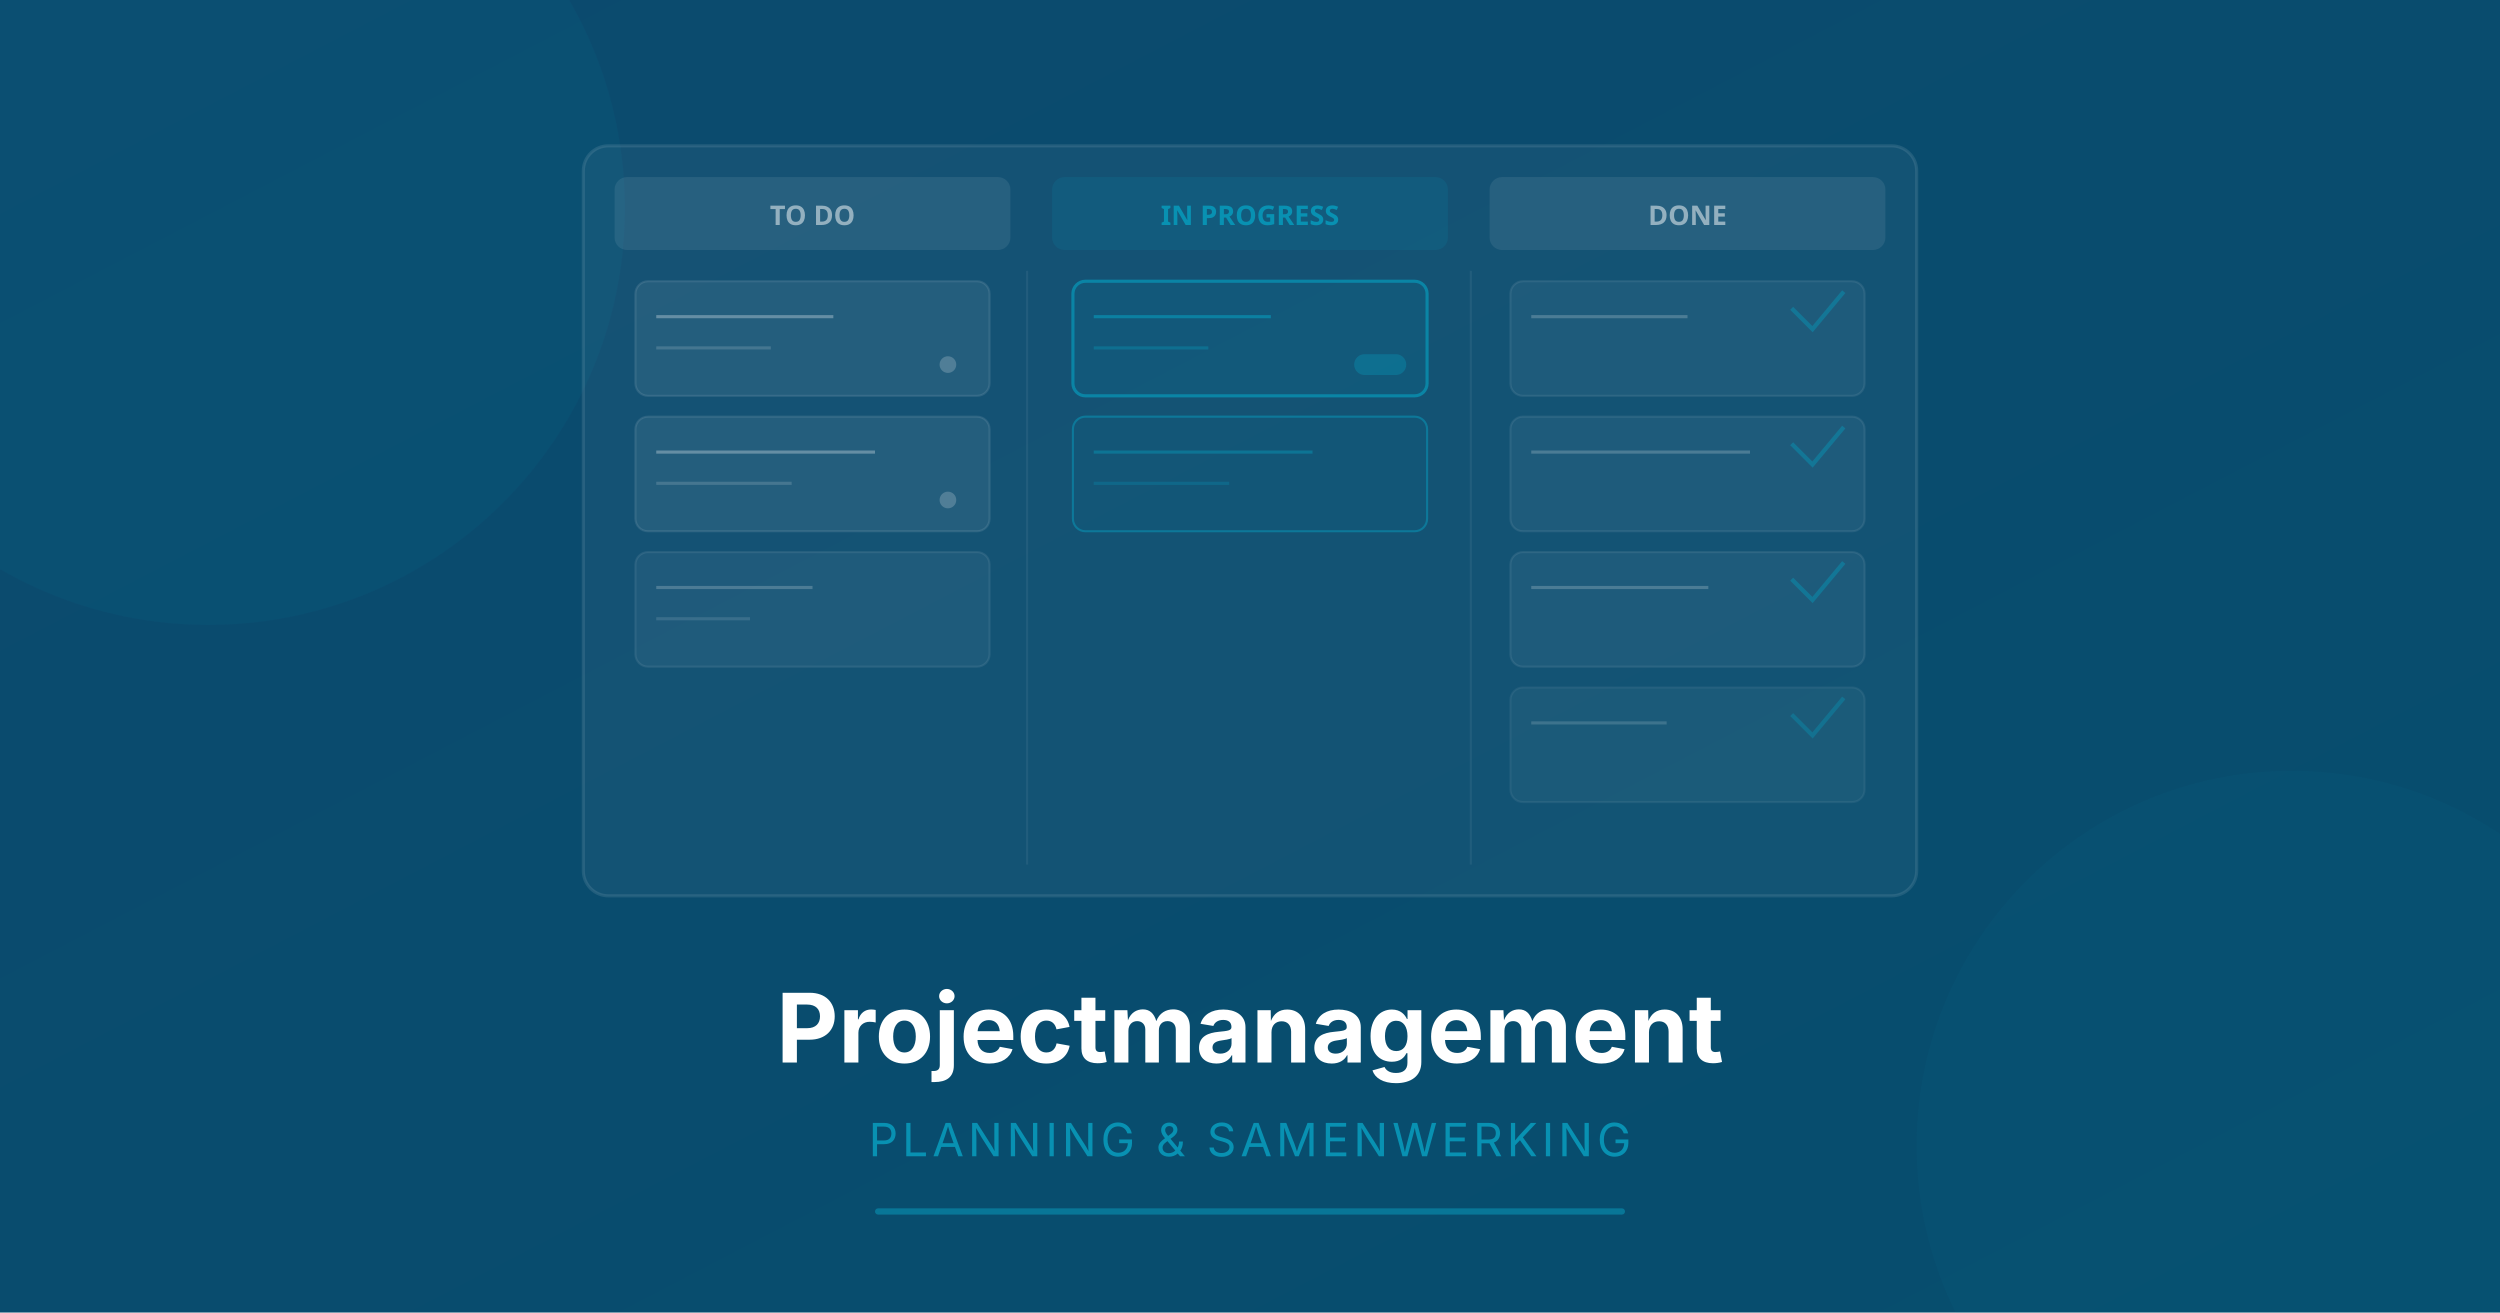
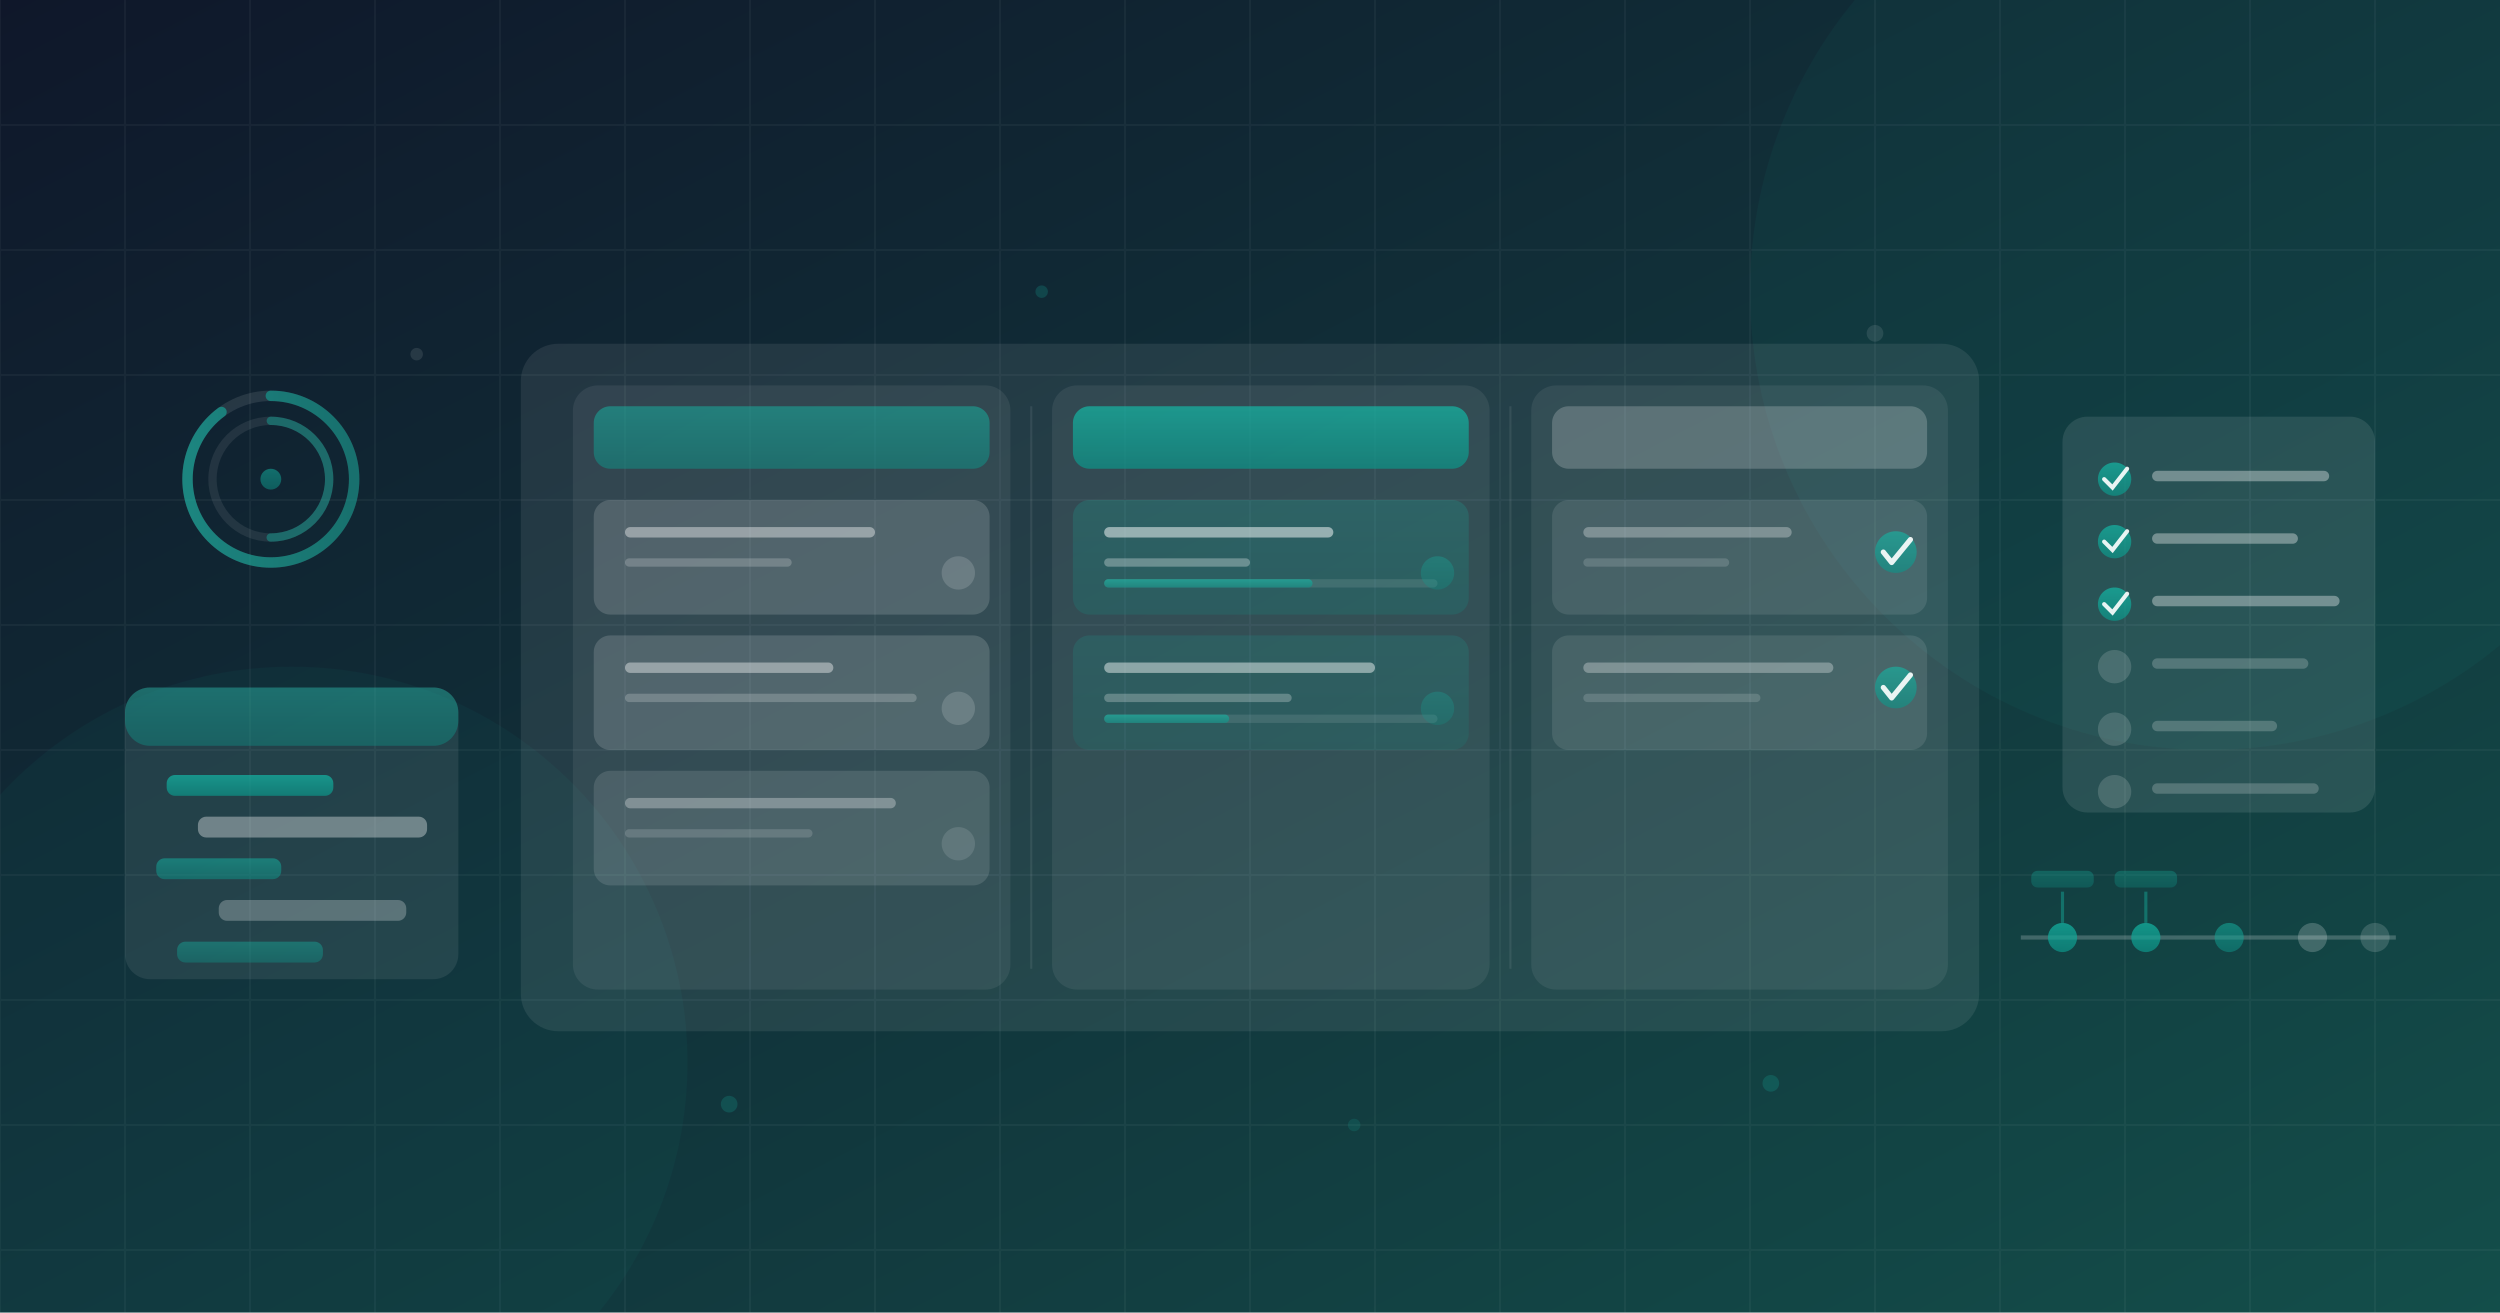
<svg xmlns="http://www.w3.org/2000/svg" viewBox="0 0 1200 630">
  <defs>
    <linearGradient id="bg" x1="0%" y1="0%" x2="100%" y2="100%">
-       <stop offset="0%" style="stop-color:#0c4a6e;stop-opacity:1" />
-       <stop offset="100%" style="stop-color:#064e6e;stop-opacity:1" />
+       <stop offset="0%" style="stop-color:#0f172a" />
+       <stop offset="100%" style="stop-color:#134e4a" />
+     </linearGradient>
+     <linearGradient id="tealGrad" x1="0%" y1="0%" x2="0%" y2="100%">
+       <stop offset="0%" style="stop-color:#14b8a6" />
+       <stop offset="100%" style="stop-color:#0d9488" />
    </linearGradient>
  </defs>
  <rect width="1200" height="630" fill="url(#bg)" />
-   <circle cx="100" cy="100" r="200" fill="#0891b2" opacity="0.06" />
-   <circle cx="1100" cy="550" r="180" fill="#0891b2" opacity="0.05" />
-   <g transform="translate(280, 70)">
-     <rect x="0" y="0" width="640" height="360" rx="12" fill="rgba(255,255,255,0.04)" stroke="rgba(255,255,255,0.1)" stroke-width="1.5" />
-     <rect x="15" y="15" width="190" height="35" rx="6" fill="rgba(255,255,255,0.08)" />
-     <text x="110" y="38" font-family="system-ui, sans-serif" font-size="13" fill="rgba(255,255,255,0.5)" text-anchor="middle" font-weight="600">TO DO</text>
-     <rect x="225" y="15" width="190" height="35" rx="6" fill="rgba(8,145,178,0.15)" />
-     <text x="320" y="38" font-family="system-ui, sans-serif" font-size="13" fill="#0891b2" text-anchor="middle" font-weight="600">IN PROGRESS</text>
-     <rect x="435" y="15" width="190" height="35" rx="6" fill="rgba(255,255,255,0.08)" />
-     <text x="530" y="38" font-family="system-ui, sans-serif" font-size="13" fill="rgba(255,255,255,0.5)" text-anchor="middle" font-weight="600">DONE</text>
-     <line x1="213" y1="60" x2="213" y2="345" stroke="rgba(255,255,255,0.06)" stroke-width="1" />
-     <line x1="426" y1="60" x2="426" y2="345" stroke="rgba(255,255,255,0.06)" stroke-width="1" />
-     <rect x="25" y="65" width="170" height="55" rx="6" fill="rgba(255,255,255,0.07)" stroke="rgba(255,255,255,0.1)" stroke-width="1" />
-     <line x1="35" y1="82" x2="120" y2="82" stroke="rgba(255,255,255,0.3)" stroke-width="1.5" />
-     <line x1="35" y1="97" x2="90" y2="97" stroke="rgba(255,255,255,0.15)" stroke-width="1.5" />
-     <circle cx="175" cy="105" r="4" fill="rgba(255,255,255,0.2)" />
-     <rect x="25" y="130" width="170" height="55" rx="6" fill="rgba(255,255,255,0.07)" stroke="rgba(255,255,255,0.1)" stroke-width="1" />
-     <line x1="35" y1="147" x2="140" y2="147" stroke="rgba(255,255,255,0.3)" stroke-width="1.5" />
-     <line x1="35" y1="162" x2="100" y2="162" stroke="rgba(255,255,255,0.15)" stroke-width="1.5" />
-     <circle cx="175" cy="170" r="4" fill="rgba(255,255,255,0.2)" />
-     <rect x="25" y="195" width="170" height="55" rx="6" fill="rgba(255,255,255,0.05)" stroke="rgba(255,255,255,0.08)" stroke-width="1" />
-     <line x1="35" y1="212" x2="110" y2="212" stroke="rgba(255,255,255,0.2)" stroke-width="1.5" />
-     <line x1="35" y1="227" x2="80" y2="227" stroke="rgba(255,255,255,0.12)" stroke-width="1.5" />
-     <rect x="235" y="65" width="170" height="55" rx="6" fill="rgba(8,145,178,0.12)" stroke="#0891b2" stroke-width="1.5" opacity="0.8" />
-     <line x1="245" y1="82" x2="330" y2="82" stroke="#0891b2" stroke-width="1.5" opacity="0.7" />
-     <line x1="245" y1="97" x2="300" y2="97" stroke="#0891b2" stroke-width="1.5" opacity="0.4" />
-     <rect x="370" y="100" width="25" height="10" rx="5" fill="#0891b2" opacity="0.4" />
-     <rect x="235" y="130" width="170" height="55" rx="6" fill="rgba(8,145,178,0.08)" stroke="#0891b2" stroke-width="1" opacity="0.6" />
-     <line x1="245" y1="147" x2="350" y2="147" stroke="#0891b2" stroke-width="1.5" opacity="0.5" />
-     <line x1="245" y1="162" x2="310" y2="162" stroke="#0891b2" stroke-width="1.5" opacity="0.3" />
-     <rect x="445" y="65" width="170" height="55" rx="6" fill="rgba(255,255,255,0.05)" stroke="rgba(255,255,255,0.08)" stroke-width="1" />
-     <line x1="455" y1="82" x2="530" y2="82" stroke="rgba(255,255,255,0.2)" stroke-width="1.5" />
-     <polyline points="580,78 590,88 605,70" fill="none" stroke="#0891b2" stroke-width="2" opacity="0.5" />
-     <rect x="445" y="130" width="170" height="55" rx="6" fill="rgba(255,255,255,0.05)" stroke="rgba(255,255,255,0.08)" stroke-width="1" />
-     <line x1="455" y1="147" x2="560" y2="147" stroke="rgba(255,255,255,0.2)" stroke-width="1.5" />
-     <polyline points="580,143 590,153 605,135" fill="none" stroke="#0891b2" stroke-width="2" opacity="0.5" />
-     <rect x="445" y="195" width="170" height="55" rx="6" fill="rgba(255,255,255,0.05)" stroke="rgba(255,255,255,0.08)" stroke-width="1" />
-     <line x1="455" y1="212" x2="540" y2="212" stroke="rgba(255,255,255,0.2)" stroke-width="1.5" />
-     <polyline points="580,208 590,218 605,200" fill="none" stroke="#0891b2" stroke-width="2" opacity="0.5" />
-     <rect x="445" y="260" width="170" height="55" rx="6" fill="rgba(255,255,255,0.04)" stroke="rgba(255,255,255,0.06)" stroke-width="1" />
-     <line x1="455" y1="277" x2="520" y2="277" stroke="rgba(255,255,255,0.15)" stroke-width="1.5" />
-     <polyline points="580,273 590,283 605,265" fill="none" stroke="#0891b2" stroke-width="2" opacity="0.4" />
+   <g opacity="0.04" stroke="#ffffff" stroke-width="1">
+     <line x1="0" y1="0" x2="0" y2="630" />
+     <line x1="60" y1="0" x2="60" y2="630" />
+     <line x1="120" y1="0" x2="120" y2="630" />
+     <line x1="180" y1="0" x2="180" y2="630" />
+     <line x1="240" y1="0" x2="240" y2="630" />
+     <line x1="300" y1="0" x2="300" y2="630" />
+     <line x1="360" y1="0" x2="360" y2="630" />
+     <line x1="420" y1="0" x2="420" y2="630" />
+     <line x1="480" y1="0" x2="480" y2="630" />
+     <line x1="540" y1="0" x2="540" y2="630" />
+     <line x1="600" y1="0" x2="600" y2="630" />
+     <line x1="660" y1="0" x2="660" y2="630" />
+     <line x1="720" y1="0" x2="720" y2="630" />
+     <line x1="780" y1="0" x2="780" y2="630" />
+     <line x1="840" y1="0" x2="840" y2="630" />
+     <line x1="900" y1="0" x2="900" y2="630" />
+     <line x1="960" y1="0" x2="960" y2="630" />
+     <line x1="1020" y1="0" x2="1020" y2="630" />
+     <line x1="1080" y1="0" x2="1080" y2="630" />
+     <line x1="1140" y1="0" x2="1140" y2="630" />
+     <line x1="0" y1="60" x2="1200" y2="60" />
+     <line x1="0" y1="120" x2="1200" y2="120" />
+     <line x1="0" y1="180" x2="1200" y2="180" />
+     <line x1="0" y1="240" x2="1200" y2="240" />
+     <line x1="0" y1="300" x2="1200" y2="300" />
+     <line x1="0" y1="360" x2="1200" y2="360" />
+     <line x1="0" y1="420" x2="1200" y2="420" />
+     <line x1="0" y1="480" x2="1200" y2="480" />
+     <line x1="0" y1="540" x2="1200" y2="540" />
+     <line x1="0" y1="600" x2="1200" y2="600" />
  </g>
-   <text x="600" y="510" font-family="system-ui, -apple-system, Segoe UI, sans-serif" font-size="46" font-weight="700" fill="#ffffff" text-anchor="middle">Projectmanagement</text>
-   <text x="600" y="555" font-family="system-ui, -apple-system, Segoe UI, sans-serif" font-size="22" fill="#0891b2" text-anchor="middle" letter-spacing="2">PLANNING &amp; SAMENWERKING</text>
-   <rect x="420" y="580" width="360" height="3" rx="1.5" fill="#0891b2" opacity="0.6" />
+   <circle cx="140" cy="510" r="190" fill="#0d9488" opacity="0.06" />
+   <circle cx="1060" cy="140" r="220" fill="#14b8a6" opacity="0.05" />
+   <rect x="250" y="165" width="700" height="330" rx="18" fill="#ffffff" opacity="0.08" />
+   <rect x="275" y="185" width="210" height="290" rx="12" fill="#ffffff" opacity="0.07" />
+   <rect x="285" y="195" width="190" height="30" rx="8" fill="url(#tealGrad)" opacity="0.5" />
+   <rect x="285" y="240" width="190" height="55" rx="8" fill="#ffffff" opacity="0.15" />
+   <rect x="300" y="253" width="120" height="5" rx="2.5" fill="#ffffff" opacity="0.4" />
+   <rect x="300" y="268" width="80" height="4" rx="2" fill="#ffffff" opacity="0.2" />
+   <circle cx="460" cy="275" r="8" fill="#ffffff" opacity="0.15" />
+   <rect x="285" y="305" width="190" height="55" rx="8" fill="#ffffff" opacity="0.15" />
+   <rect x="300" y="318" width="100" height="5" rx="2.5" fill="#ffffff" opacity="0.4" />
+   <rect x="300" y="333" width="140" height="4" rx="2" fill="#ffffff" opacity="0.2" />
+   <circle cx="460" cy="340" r="8" fill="#ffffff" opacity="0.15" />
+   <rect x="285" y="370" width="190" height="55" rx="8" fill="#ffffff" opacity="0.12" />
+   <rect x="300" y="383" width="130" height="5" rx="2.5" fill="#ffffff" opacity="0.3" />
+   <rect x="300" y="398" width="90" height="4" rx="2" fill="#ffffff" opacity="0.15" />
+   <circle cx="460" cy="405" r="8" fill="#ffffff" opacity="0.12" />
+   <line x1="495" y1="195" x2="495" y2="465" stroke="#ffffff" stroke-width="1" opacity="0.08" />
+   <rect x="505" y="185" width="210" height="290" rx="12" fill="#ffffff" opacity="0.07" />
+   <rect x="515" y="195" width="190" height="30" rx="8" fill="url(#tealGrad)" opacity="0.7" />
+   <rect x="515" y="240" width="190" height="55" rx="8" fill="url(#tealGrad)" opacity="0.2" />
+   <rect x="530" y="253" width="110" height="5" rx="2.5" fill="#ffffff" opacity="0.5" />
+   <rect x="530" y="268" width="70" height="4" rx="2" fill="#ffffff" opacity="0.3" />
+   <rect x="530" y="278" width="160" height="4" rx="2" fill="#ffffff" opacity="0.1" />
+   <rect x="530" y="278" width="100" height="4" rx="2" fill="url(#tealGrad)" opacity="0.6" />
+   <circle cx="690" cy="275" r="8" fill="url(#tealGrad)" opacity="0.3" />
+   <rect x="515" y="305" width="190" height="55" rx="8" fill="url(#tealGrad)" opacity="0.15" />
+   <rect x="530" y="318" width="130" height="5" rx="2.5" fill="#ffffff" opacity="0.45" />
+   <rect x="530" y="333" width="90" height="4" rx="2" fill="#ffffff" opacity="0.25" />
+   <rect x="530" y="343" width="160" height="4" rx="2" fill="#ffffff" opacity="0.1" />
+   <rect x="530" y="343" width="60" height="4" rx="2" fill="url(#tealGrad)" opacity="0.6" />
+   <circle cx="690" cy="340" r="8" fill="url(#tealGrad)" opacity="0.25" />
+   <line x1="725" y1="195" x2="725" y2="465" stroke="#ffffff" stroke-width="1" opacity="0.08" />
+   <rect x="735" y="185" width="200" height="290" rx="12" fill="#ffffff" opacity="0.07" />
+   <rect x="745" y="195" width="180" height="30" rx="8" fill="#ffffff" opacity="0.2" />
+   <rect x="745" y="240" width="180" height="55" rx="8" fill="#ffffff" opacity="0.1" />
+   <rect x="760" y="253" width="100" height="5" rx="2.5" fill="#ffffff" opacity="0.3" />
+   <rect x="760" y="268" width="70" height="4" rx="2" fill="#ffffff" opacity="0.15" />
+   <circle cx="910" cy="265" r="10" fill="url(#tealGrad)" opacity="0.6" />
+   <polyline points="904,265 908,270 917,259" fill="none" stroke="#ffffff" stroke-width="2.5" stroke-linecap="round" stroke-linejoin="round" opacity="0.9" />
+   <rect x="745" y="305" width="180" height="55" rx="8" fill="#ffffff" opacity="0.1" />
+   <rect x="760" y="318" width="120" height="5" rx="2.5" fill="#ffffff" opacity="0.3" />
+   <rect x="760" y="333" width="85" height="4" rx="2" fill="#ffffff" opacity="0.15" />
+   <circle cx="910" cy="330" r="10" fill="url(#tealGrad)" opacity="0.6" />
+   <polyline points="904,330 908,335 917,324" fill="none" stroke="#ffffff" stroke-width="2.5" stroke-linecap="round" stroke-linejoin="round" opacity="0.9" />
+   <rect x="60" y="330" width="160" height="140" rx="12" fill="#ffffff" opacity="0.08" />
+   <rect x="60" y="330" width="160" height="28" rx="12" fill="url(#tealGrad)" opacity="0.4" />
+   <rect x="80" y="372" width="80" height="10" rx="4" fill="url(#tealGrad)" opacity="0.7" />
+   <rect x="95" y="392" width="110" height="10" rx="4" fill="#ffffff" opacity="0.35" />
+   <rect x="75" y="412" width="60" height="10" rx="4" fill="url(#tealGrad)" opacity="0.5" />
+   <rect x="105" y="432" width="90" height="10" rx="4" fill="#ffffff" opacity="0.25" />
+   <rect x="85" y="452" width="70" height="10" rx="4" fill="url(#tealGrad)" opacity="0.4" />
+   <circle cx="130" cy="230" r="40" fill="none" stroke="#ffffff" stroke-width="5" opacity="0.1" />
+   <circle cx="130" cy="230" r="40" fill="none" stroke="url(#tealGrad)" stroke-width="5" opacity="0.6" stroke-dasharray="226 251" stroke-dashoffset="0" stroke-linecap="round" transform="rotate(-90, 130, 230)" />
+   <circle cx="130" cy="230" r="5" fill="url(#tealGrad)" opacity="0.5" />
+   <circle cx="130" cy="230" r="28" fill="none" stroke="#ffffff" stroke-width="4" opacity="0.08" />
+   <circle cx="130" cy="230" r="28" fill="none" stroke="#14b8a6" stroke-width="4" opacity="0.4" stroke-dasharray="88 176" stroke-dashoffset="0" stroke-linecap="round" transform="rotate(-90, 130, 230)" />
+   <rect x="990" y="200" width="150" height="190" rx="12" fill="#ffffff" opacity="0.1" />
+   <circle cx="1015" cy="230" r="8" fill="url(#tealGrad)" opacity="0.7" />
+   <polyline points="1010,230 1014,234 1021,225" fill="none" stroke="#ffffff" stroke-width="2" stroke-linecap="round" opacity="0.9" />
+   <rect x="1033" y="226" width="85" height="5" rx="2.5" fill="#ffffff" opacity="0.35" />
+   <circle cx="1015" cy="260" r="8" fill="url(#tealGrad)" opacity="0.7" />
+   <polyline points="1010,260 1014,264 1021,255" fill="none" stroke="#ffffff" stroke-width="2" stroke-linecap="round" opacity="0.9" />
+   <rect x="1033" y="256" width="70" height="5" rx="2.5" fill="#ffffff" opacity="0.35" />
+   <circle cx="1015" cy="290" r="8" fill="url(#tealGrad)" opacity="0.7" />
+   <polyline points="1010,290 1014,294 1021,285" fill="none" stroke="#ffffff" stroke-width="2" stroke-linecap="round" opacity="0.9" />
+   <rect x="1033" y="286" width="90" height="5" rx="2.5" fill="#ffffff" opacity="0.35" />
+   <circle cx="1015" cy="320" r="8" fill="#ffffff" opacity="0.15" />
+   <rect x="1033" y="316" width="75" height="5" rx="2.5" fill="#ffffff" opacity="0.2" />
+   <circle cx="1015" cy="350" r="8" fill="#ffffff" opacity="0.15" />
+   <rect x="1033" y="346" width="60" height="5" rx="2.5" fill="#ffffff" opacity="0.2" />
+   <circle cx="1015" cy="380" r="8" fill="#ffffff" opacity="0.15" />
+   <rect x="1033" y="376" width="80" height="5" rx="2.5" fill="#ffffff" opacity="0.2" />
+   <line x1="970" y1="450" x2="1150" y2="450" stroke="#ffffff" stroke-width="2" opacity="0.2" />
+   <circle cx="990" cy="450" r="7" fill="url(#tealGrad)" opacity="0.7" />
+   <circle cx="1030" cy="450" r="7" fill="url(#tealGrad)" opacity="0.7" />
+   <circle cx="1070" cy="450" r="7" fill="url(#tealGrad)" opacity="0.5" />
+   <circle cx="1110" cy="450" r="7" fill="#ffffff" opacity="0.2" />
+   <circle cx="1140" cy="450" r="7" fill="#ffffff" opacity="0.15" />
+   <line x1="990" y1="443" x2="990" y2="428" stroke="#14b8a6" stroke-width="1.5" opacity="0.4" />
+   <rect x="975" y="418" width="30" height="8" rx="3" fill="url(#tealGrad)" opacity="0.3" />
+   <line x1="1030" y1="443" x2="1030" y2="428" stroke="#14b8a6" stroke-width="1.5" opacity="0.4" />
+   <rect x="1015" y="418" width="30" height="8" rx="3" fill="url(#tealGrad)" opacity="0.3" />
+   <circle cx="350" cy="530" r="4" fill="#14b8a6" opacity="0.2" />
+   <circle cx="650" cy="540" r="3" fill="#14b8a6" opacity="0.15" />
+   <circle cx="850" cy="520" r="4" fill="#14b8a6" opacity="0.2" />
+   <circle cx="200" cy="170" r="3" fill="#ffffff" opacity="0.1" />
+   <circle cx="500" cy="140" r="3" fill="#14b8a6" opacity="0.2" />
+   <circle cx="900" cy="160" r="4" fill="#ffffff" opacity="0.1" />
</svg>
